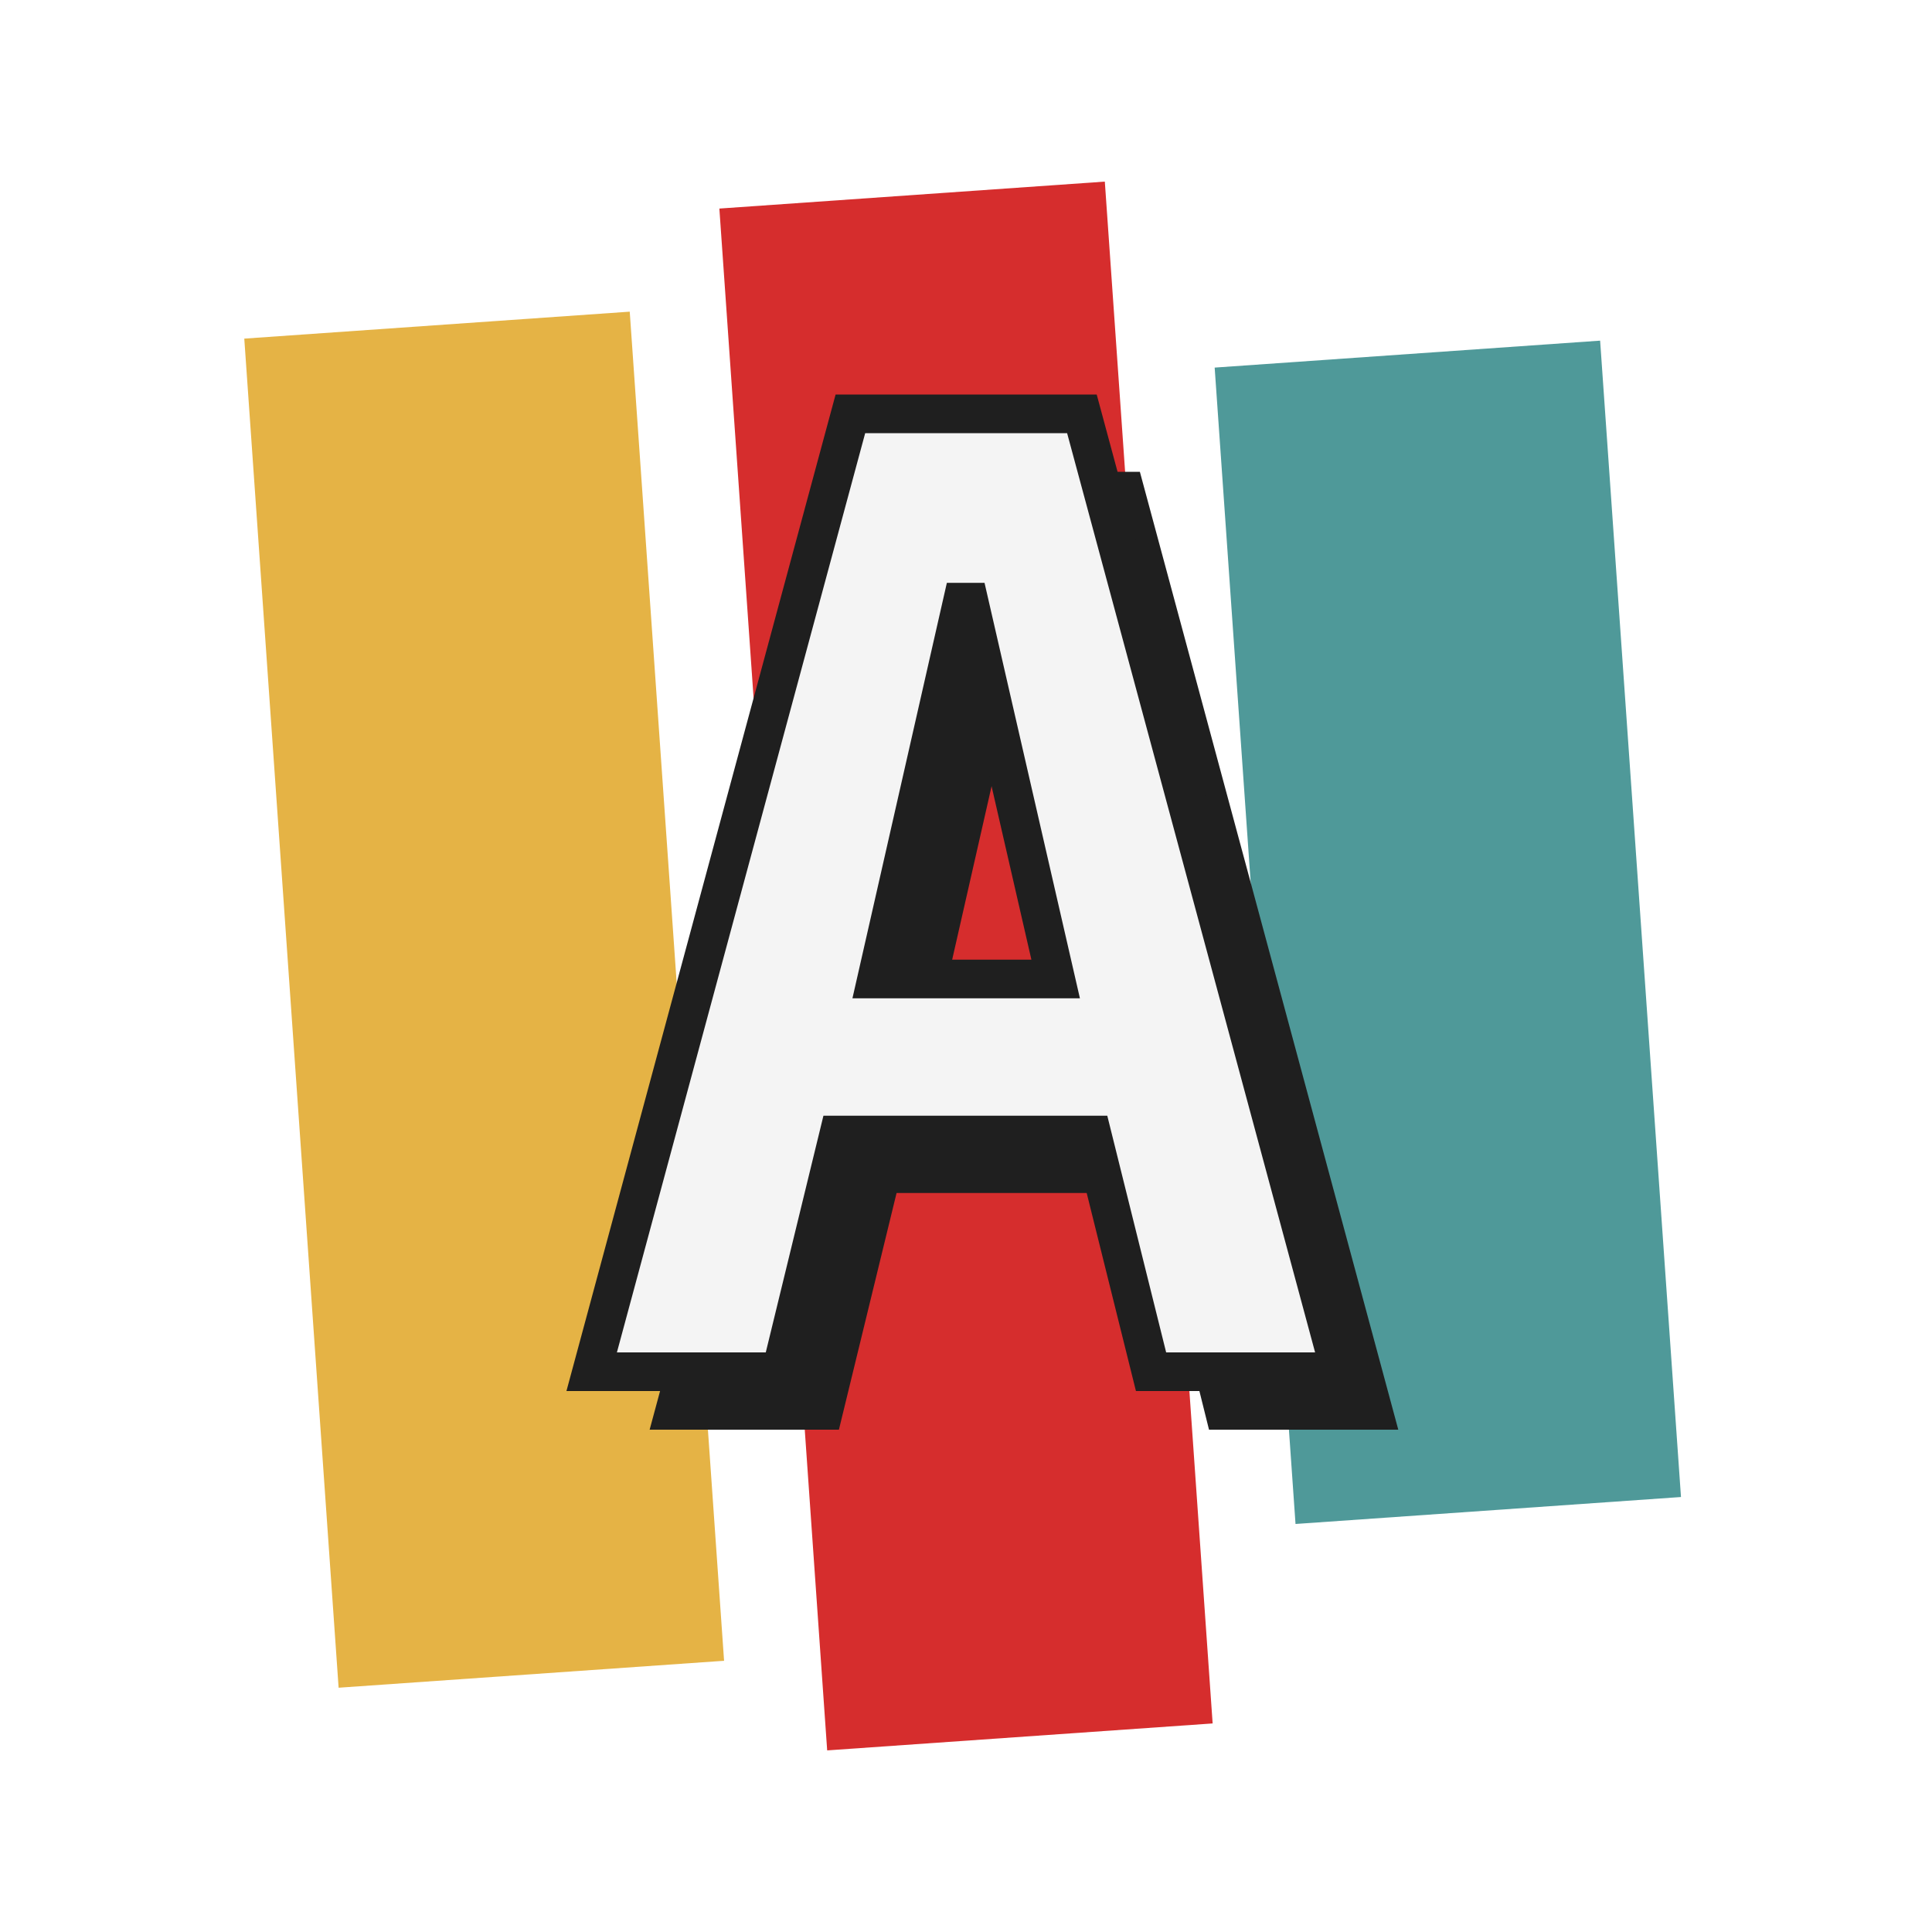
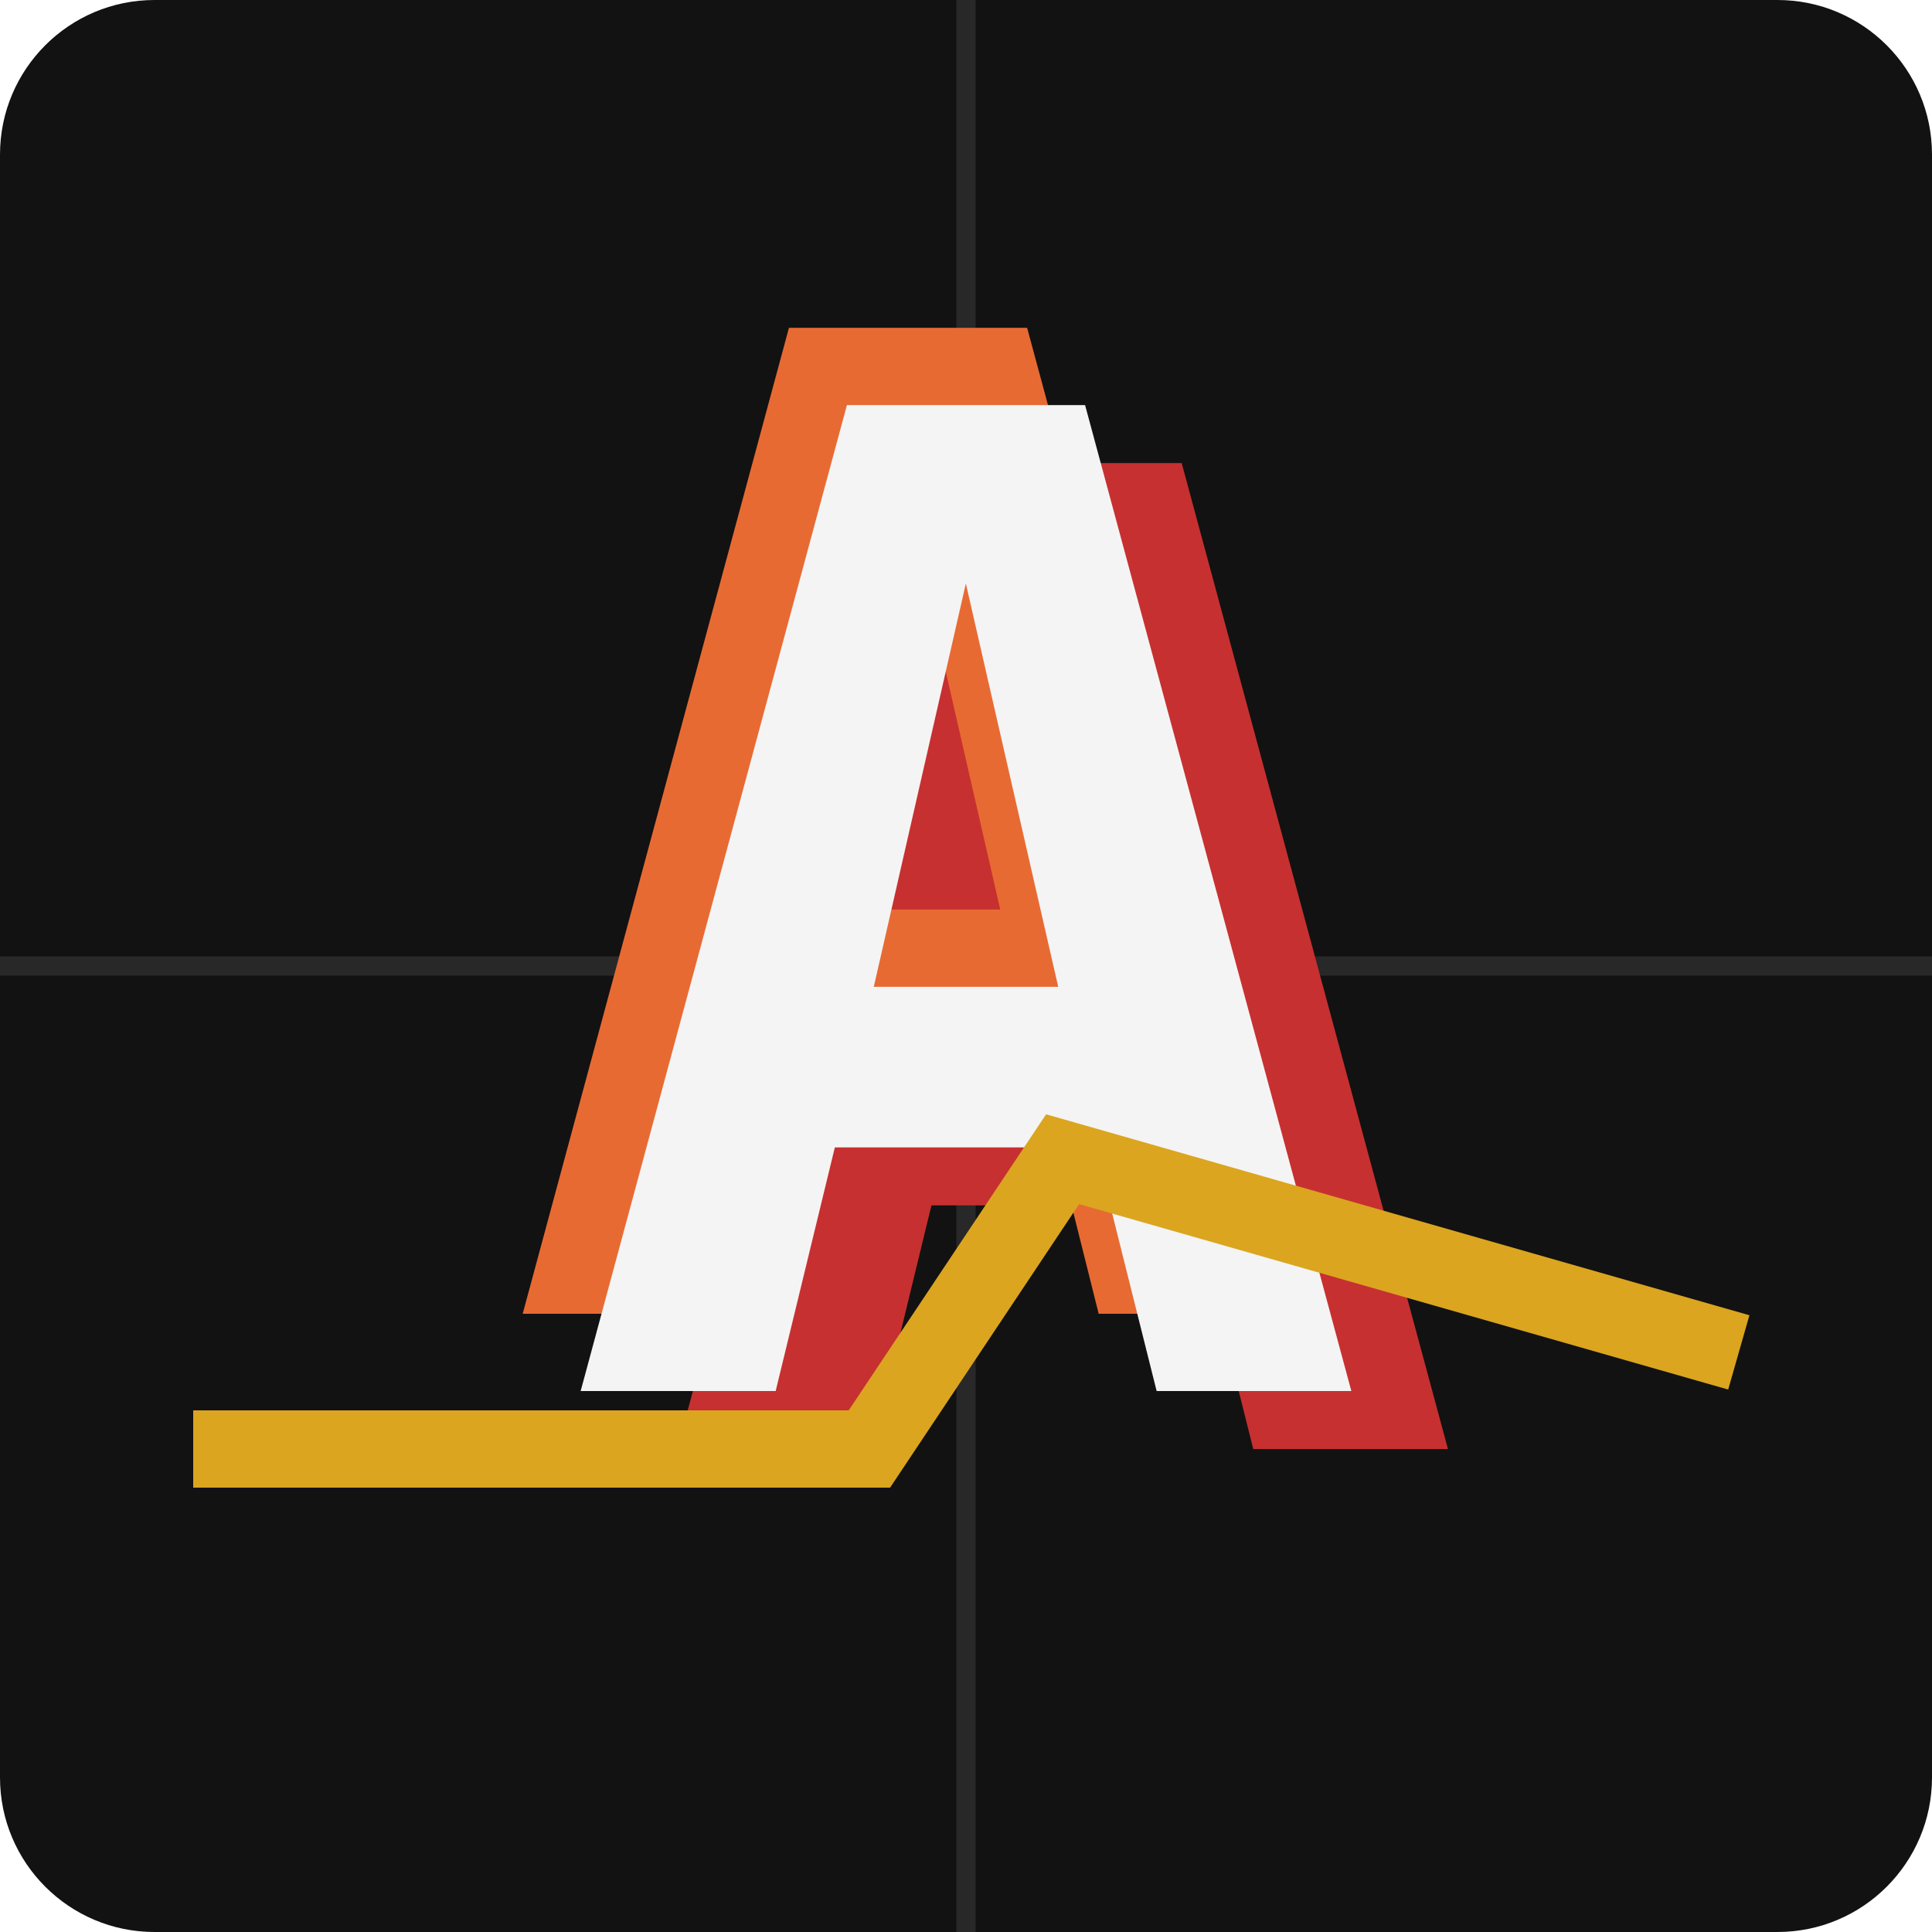
<svg xmlns="http://www.w3.org/2000/svg" viewBox="0 0 100 100">
-   <g transform="rotate(-4 50 50)">
-     <rect x="15" y="15" width="20" height="70" fill="#E5B345" />
-     <rect x="40" y="10" width="20" height="80" fill="#D62D2D" />
-     <rect x="65" y="20" width="20" height="60" fill="#4F9999" />
-   </g>
-   <text x="53" y="74" font-family="'Courier Prime', monospace, sans-serif" font-size="68" font-weight="bold" fill="#1F1F1F" text-anchor="middle">A</text>
-   <text x="50" y="71" font-family="'Courier Prime', monospace, sans-serif" font-size="68" font-weight="bold" fill="#F4F4F4" stroke="#1F1F1F" stroke-width="2" text-anchor="middle">A</text>
+   <rect width="100" height="100" fill="#121212" rx="8" />
+   <path d="M 0 50 L 100 50 M 50 0 L 50 100" stroke="#5A5A5A" stroke-width="1" opacity="0.3" />
+   <text x="55" y="75" font-family="'Courier Prime', monospace, sans-serif" font-size="70" font-weight="bold" fill="#C73030" text-anchor="middle">A</text>
+   <text x="47" y="68" font-family="'Courier Prime', monospace, sans-serif" font-size="70" font-weight="bold" fill="#E86A33" text-anchor="middle">A</text>
+   <text x="50" y="72" font-family="'Courier Prime', monospace, sans-serif" font-size="70" font-weight="bold" fill="#F4F4F4" text-anchor="middle">A</text>
+   <path d="M 10 75 L 45 75 L 55 60 L 90 70" fill="none" stroke="#DBA520" stroke-width="4" stroke-linejoin="miter" />
</svg>
